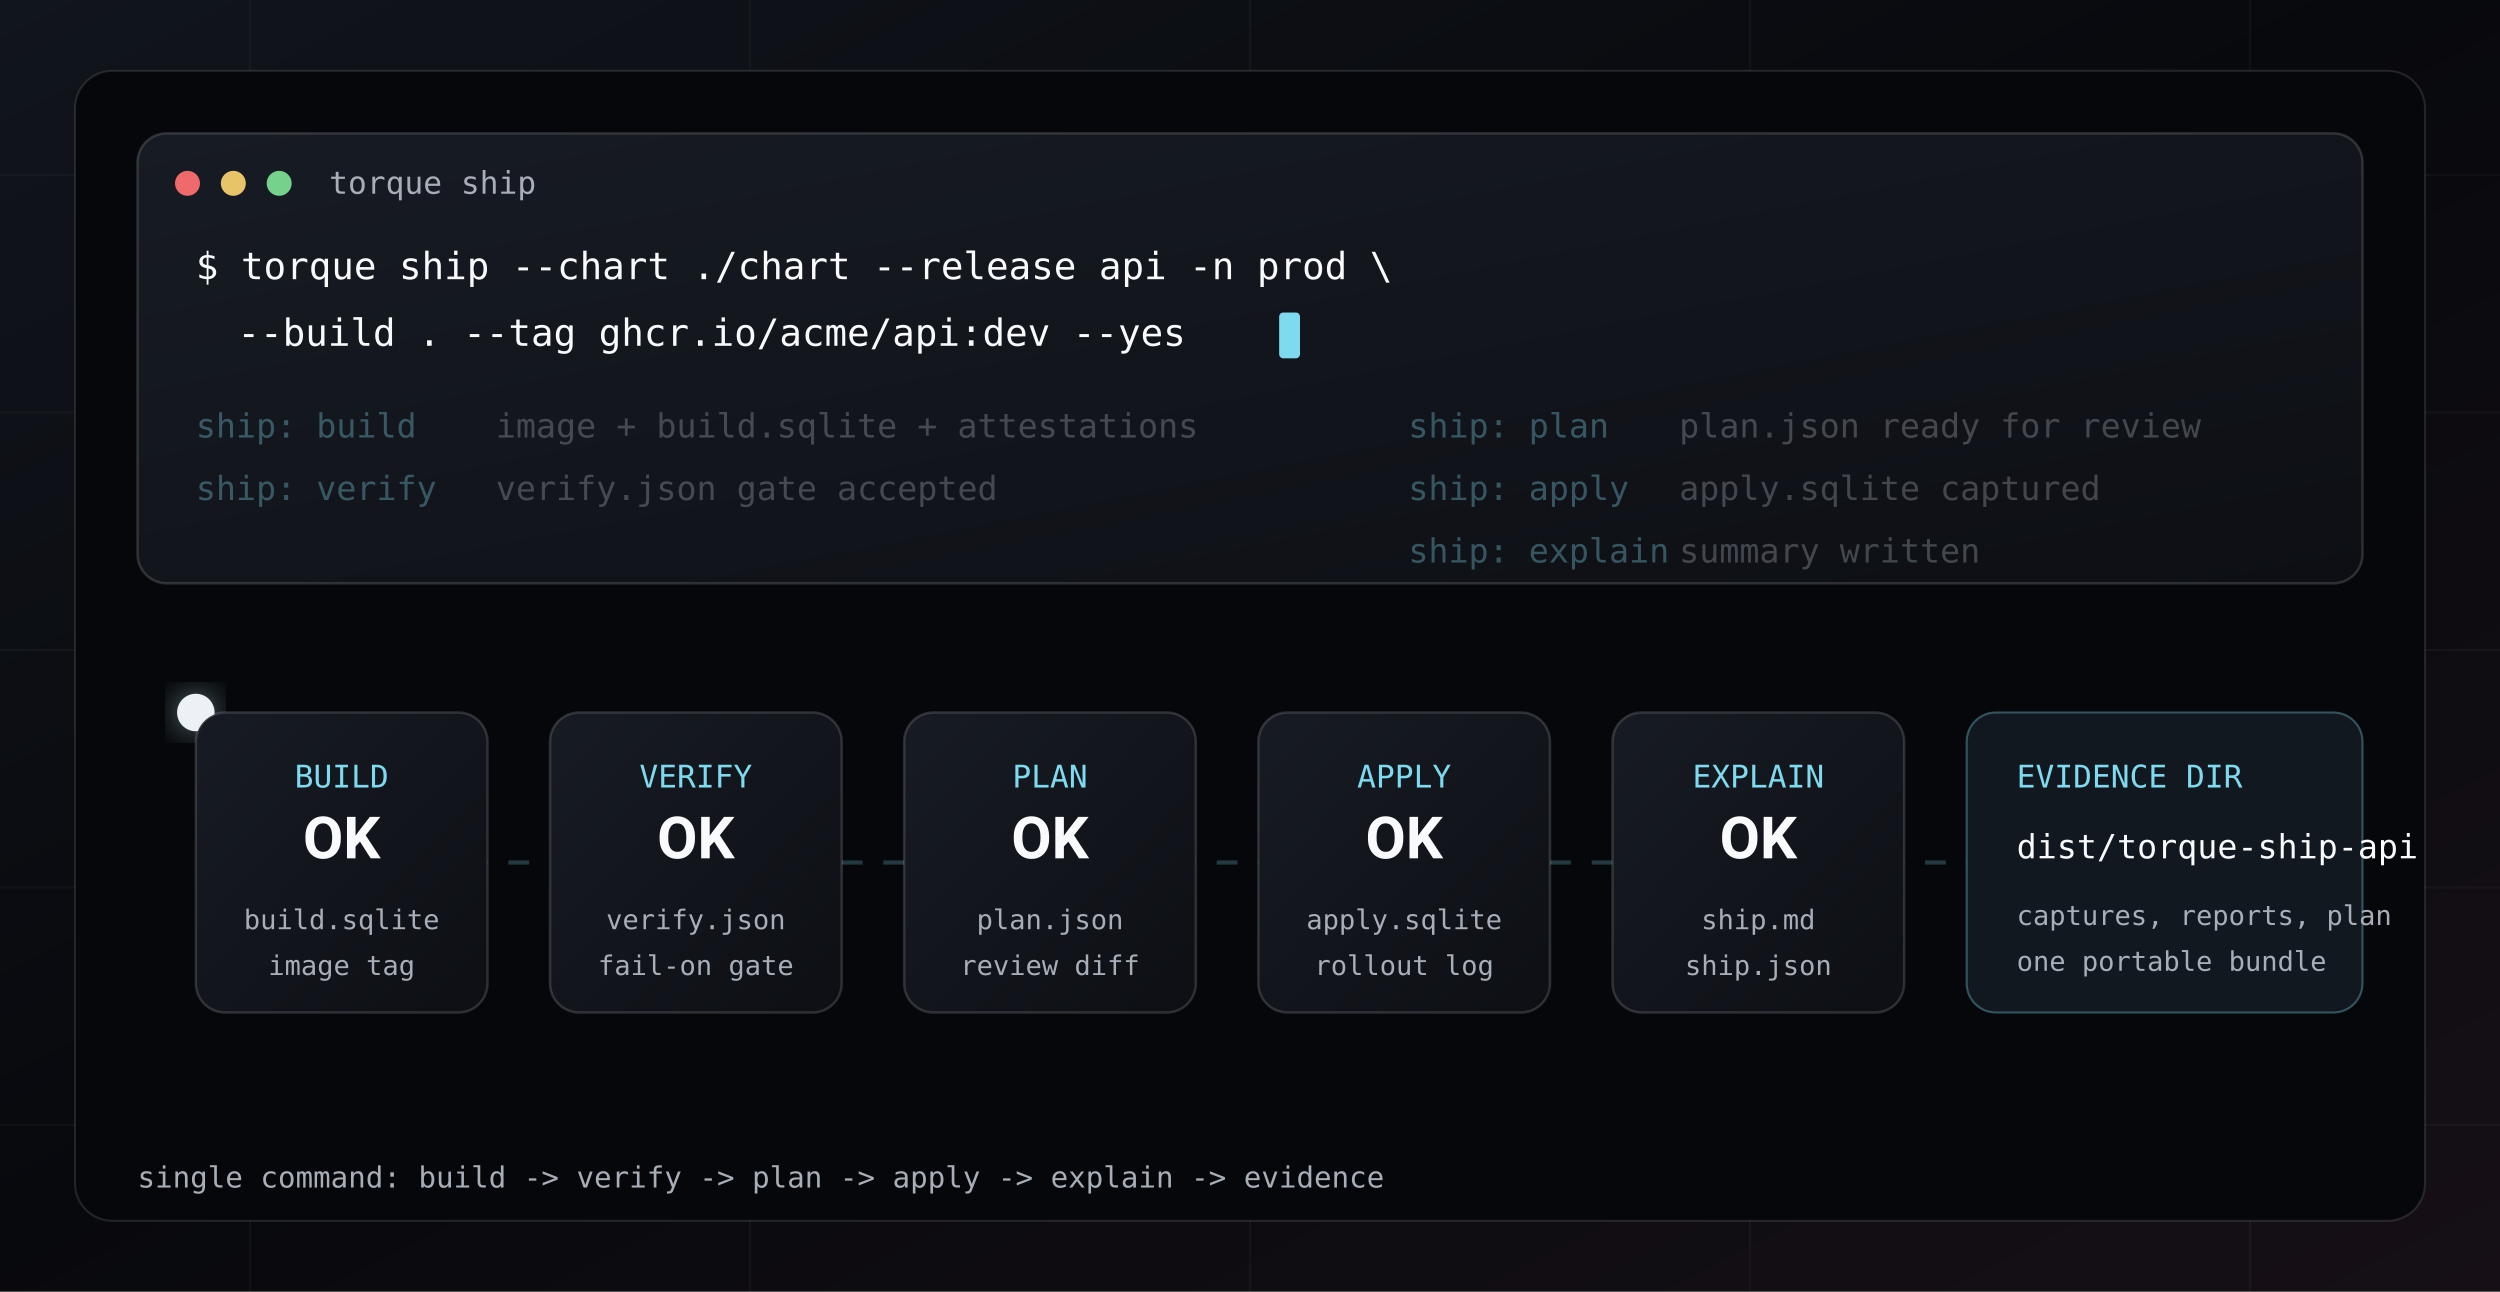
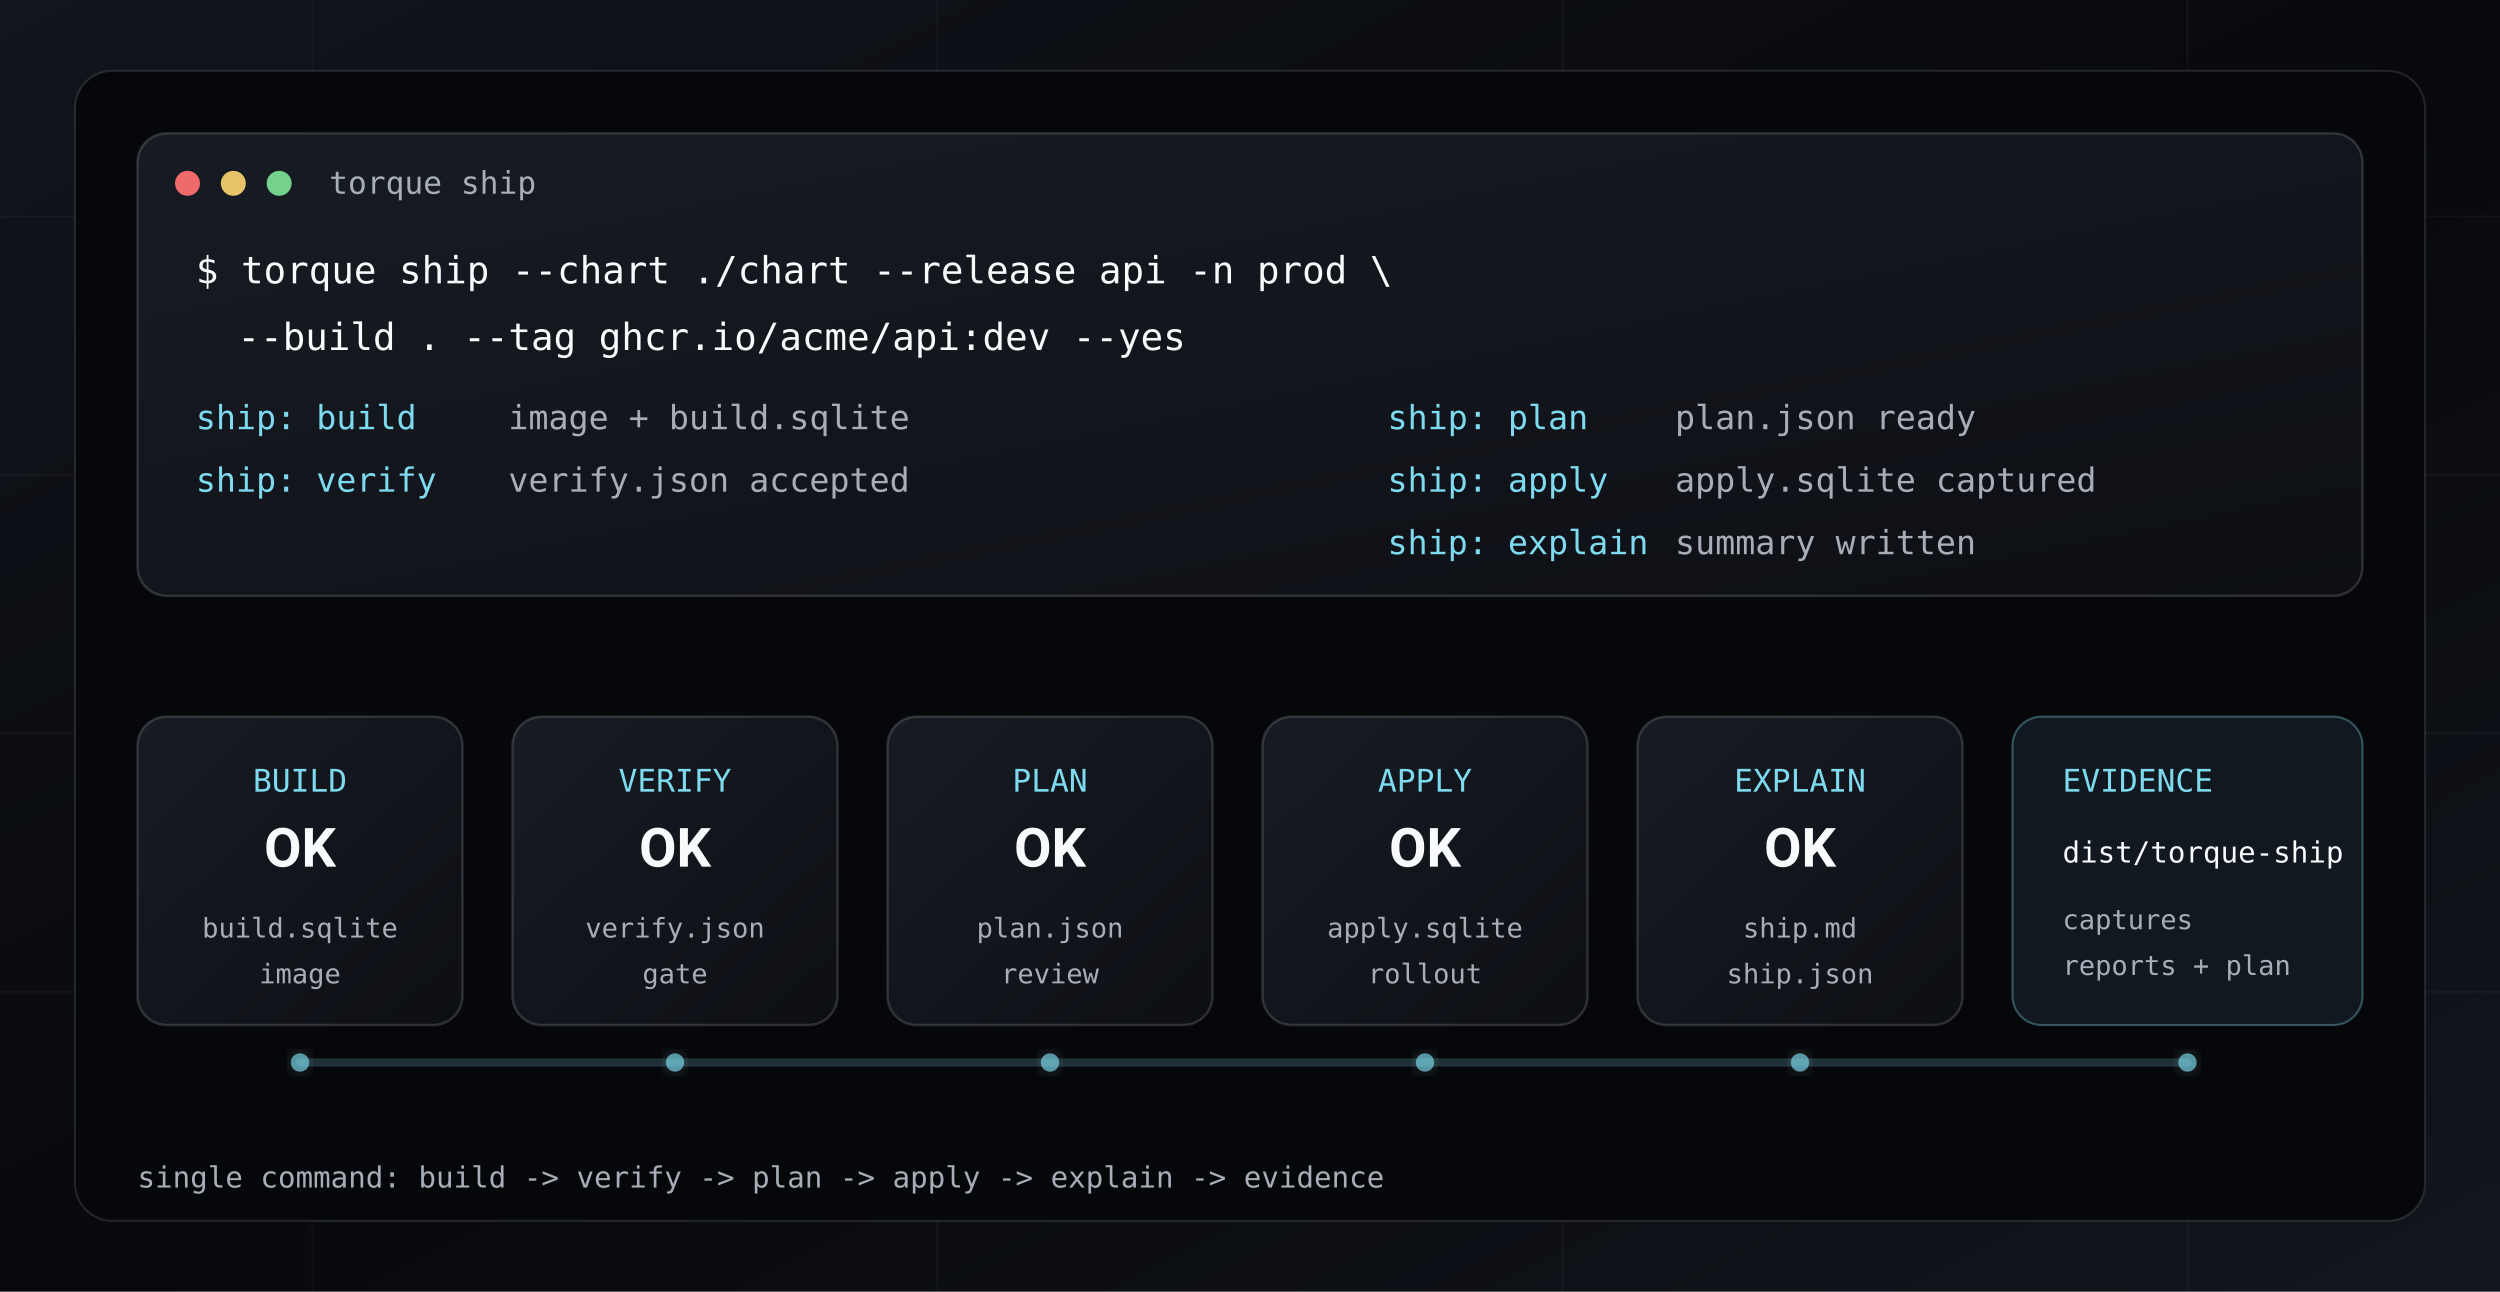
<svg xmlns="http://www.w3.org/2000/svg" viewBox="0 0 1200 620" role="img" aria-labelledby="title desc">
  <defs>
    <linearGradient id="bg" x1="0" y1="0" x2="1" y2="1">
      <stop offset="0" stop-color="#11151c" />
-       <stop offset="0.48" stop-color="#08090d" />
-       <stop offset="1" stop-color="#161016" />
+       <stop offset="0.52" stop-color="#08090d" />
+       <stop offset="1" stop-color="#12161d" />
    </linearGradient>
    <linearGradient id="panel" x1="0" y1="0" x2="1" y2="1">
      <stop offset="0" stop-color="#171b23" />
      <stop offset="1" stop-color="#0d0f14" />
    </linearGradient>
-     <linearGradient id="line" x1="0" y1="0" x2="1" y2="0">
-       <stop offset="0" stop-color="#7edaee" stop-opacity="0" />
-       <stop offset="0.5" stop-color="#7edaee" stop-opacity="0.88" />
-       <stop offset="1" stop-color="#edf1f5" stop-opacity="0" />
+     <linearGradient id="rail" x1="0" y1="0" x2="1" y2="0">
+       <stop offset="0" stop-color="#7edaee" stop-opacity="0.18" />
+       <stop offset="0.5" stop-color="#7edaee" stop-opacity="0.72" />
+       <stop offset="1" stop-color="#edf1f5" stop-opacity="0.18" />
    </linearGradient>
-     <filter id="softGlow" x="-30%" y="-30%" width="160%" height="160%">
-       <feGaussianBlur stdDeviation="8" result="blur" />
-       <feColorMatrix in="blur" type="matrix" values="0 0 0 0 0.49 0 0 0 0 0.85 0 0 0 0 0.93 0 0 0 0.55 0" />
+     <filter id="softGlow" x="-20%" y="-20%" width="140%" height="140%">
+       <feGaussianBlur stdDeviation="4" result="blur" />
+       <feColorMatrix in="blur" type="matrix" values="0 0 0 0 0.49 0 0 0 0 0.85 0 0 0 0 0.93 0 0 0 0.38 0" />
      <feMerge>
        <feMergeNode />
        <feMergeNode in="SourceGraphic" />
      </feMerge>
    </filter>
    <style>
      .mono { font-family: "SF Mono", "Monaco", "Inconsolata", "Fira Code", ui-monospace, monospace; }
      .sans { font-family: -apple-system, BlinkMacSystemFont, "Segoe UI", Roboto, Arial, sans-serif; }
      .muted { fill: #a7aeb8; }
      .bright { fill: #f8fafc; }
      .accent { fill: #7edaee; }
      .panel { fill: url(#panel); stroke: rgba(237,241,245,0.16); stroke-width: 1.2; }
-       .stage { animation: stagePulse 6s ease-in-out infinite; }
-       .stage:nth-of-type(1) { animation-delay: 0s; }
-       .stage:nth-of-type(2) { animation-delay: 0.9s; }
-       .stage:nth-of-type(3) { animation-delay: 1.8s; }
-       .stage:nth-of-type(4) { animation-delay: 2.7s; }
-       .stage:nth-of-type(5) { animation-delay: 3.6s; }
-       .terminal-line { opacity: 0.34; animation: lineReveal 6s steps(1, end) infinite; }
-       .terminal-line.l1 { animation-delay: 0.1s; }
-       .terminal-line.l2 { animation-delay: 1.0s; }
-       .terminal-line.l3 { animation-delay: 1.9s; }
-       .terminal-line.l4 { animation-delay: 2.8s; }
-       .terminal-line.l5 { animation-delay: 3.7s; }
-       .terminal-line.l6 { animation-delay: 4.6s; }
-       .cursor { animation: blink 1s steps(2, start) infinite; }
-       .scan { animation: scan 5.4s cubic-bezier(0.37,0,0.2,1) infinite; }
-       .dash { stroke-dasharray: 10 10; animation: dash 1.2s linear infinite; }
-       @keyframes stagePulse {
-         0%, 14%, 100% { opacity: 0.52; transform: translateY(0); }
-         20%, 34% { opacity: 1; transform: translateY(-6px); }
-         42% { opacity: 0.72; transform: translateY(0); }
+       .flow-rail { stroke: #7edaee; stroke-opacity: 0.2; stroke-width: 4; stroke-linecap: round; }
+       .flow-dash {
+         stroke: #edf1f5;
+         stroke-opacity: 0.72;
+         stroke-width: 3.2;
+         stroke-linecap: round;
+         stroke-dasharray: 24 56;
+         animation: flowDash 6.4s linear infinite;
+         filter: url(#softGlow);
      }
-       @keyframes lineReveal {
-         0%, 8% { opacity: 0.34; }
-         10%, 78% { opacity: 1; }
-         80%, 100% { opacity: 0.46; }
+       .flow-node { fill: #7edaee; opacity: 0.68; filter: url(#softGlow); }
+       @keyframes flowDash {
+         to { stroke-dashoffset: -160; }
      }
-       @keyframes blink {
-         0%, 45% { opacity: 1; }
-         46%, 100% { opacity: 0; }
-       }
-       @keyframes scan {
-         0%, 16% { opacity: 0; transform: translateX(-420px); }
-         35%, 65% { opacity: 0.42; }
-         88%, 100% { opacity: 0; transform: translateX(420px); }
-       }
-       @keyframes dash {
-         to { stroke-dashoffset: -20; }
+       @media (prefers-reduced-motion: reduce) {
+         .flow-dash { animation: none; }
      }
    </style>
  </defs>
-   <rect width="1200" height="620" rx="0" fill="url(#bg)" />
-   <path d="M0 84h1200M0 198h1200M0 312h1200M0 426h1200M0 540h1200M120 0v620M360 0v620M600 0v620M840 0v620M1080 0v620" stroke="#ffffff" stroke-opacity="0.035" />
+   <rect width="1200" height="620" fill="url(#bg)" />
+   <path d="M0 104h1200M0 228h1200M0 352h1200M0 476h1200M150 0v620M450 0v620M750 0v620M1050 0v620" stroke="#ffffff" stroke-opacity="0.032" />
  <rect x="36" y="34" width="1128" height="552" rx="18" fill="#06070a" stroke="#edf1f5" stroke-opacity="0.12" />
  <g transform="translate(66 64)">
-     <rect width="1068" height="216" rx="14" class="panel" />
+     <rect width="1068" height="222" rx="14" class="panel" />
    <circle cx="24" cy="24" r="6" fill="#ef6a6a" />
    <circle cx="46" cy="24" r="6" fill="#e8c468" />
    <circle cx="68" cy="24" r="6" fill="#74d28a" />
    <text x="92" y="29" class="mono muted" font-size="15">torque ship</text>
-     <text x="28" y="70" class="mono bright" font-size="18">$ torque ship --chart ./chart --release api -n prod \</text>
-     <text x="48" y="102" class="mono bright" font-size="18">--build . --tag ghcr.io/acme/api:dev --yes</text>
-     <rect class="cursor" x="548" y="86" width="10" height="22" rx="2" fill="#7edaee" />
-     <g class="terminal-line l1">
-       <text x="28" y="146" class="mono accent" font-size="16">ship: build</text>
-       <text x="172" y="146" class="mono muted" font-size="16">image + build.sqlite + attestations</text>
+     <text x="28" y="72" class="mono bright" font-size="18">$ torque ship --chart ./chart --release api -n prod \</text>
+     <text x="48" y="104" class="mono bright" font-size="18">--build . --tag ghcr.io/acme/api:dev --yes</text>
+     <g transform="translate(28 142)">
+       <text x="0" y="0" class="mono accent" font-size="16">ship: build</text>
+       <text x="150" y="0" class="mono muted" font-size="16">image + build.sqlite</text>
+       <text x="0" y="30" class="mono accent" font-size="16">ship: verify</text>
+       <text x="150" y="30" class="mono muted" font-size="16">verify.json accepted</text>
    </g>
-     <g class="terminal-line l2">
-       <text x="28" y="176" class="mono accent" font-size="16">ship: verify</text>
-       <text x="172" y="176" class="mono muted" font-size="16">verify.json gate accepted</text>
-     </g>
-     <g class="terminal-line l3">
-       <text x="610" y="146" class="mono accent" font-size="16">ship: plan</text>
-       <text x="740" y="146" class="mono muted" font-size="16">plan.json ready for review</text>
-     </g>
-     <g class="terminal-line l4">
-       <text x="610" y="176" class="mono accent" font-size="16">ship: apply</text>
-       <text x="740" y="176" class="mono muted" font-size="16">apply.sqlite captured</text>
-     </g>
-     <g class="terminal-line l5">
-       <text x="610" y="206" class="mono accent" font-size="16">ship: explain</text>
-       <text x="740" y="206" class="mono muted" font-size="16">summary written</text>
+     <g transform="translate(600 142)">
+       <text x="0" y="0" class="mono accent" font-size="16">ship: plan</text>
+       <text x="138" y="0" class="mono muted" font-size="16">plan.json ready</text>
+       <text x="0" y="30" class="mono accent" font-size="16">ship: apply</text>
+       <text x="138" y="30" class="mono muted" font-size="16">apply.sqlite captured</text>
+       <text x="0" y="60" class="mono accent" font-size="16">ship: explain</text>
+       <text x="138" y="60" class="mono muted" font-size="16">summary written</text>
    </g>
  </g>
-   <g transform="translate(94 342)">
-     <path id="flowPath" d="M70 72H240H410H580H750H920" fill="none" stroke="url(#line)" stroke-width="4" />
-     <path d="M70 72H920" fill="none" stroke="#7edaee" stroke-opacity="0.24" stroke-width="2" class="dash" />
-     <circle r="9" fill="#edf1f5" filter="url(#softGlow)">
-       <animateMotion dur="6s" repeatCount="indefinite" path="M70 72H240H410H580H750H920" />
-     </circle>
-     <g class="stage" transform="translate(0 0)">
-       <rect width="140" height="144" rx="14" class="panel" />
-       <text x="70" y="36" text-anchor="middle" class="mono accent" font-size="15">BUILD</text>
-       <text x="70" y="70" text-anchor="middle" class="sans bright" font-size="28" font-weight="760">OK</text>
-       <text x="70" y="104" text-anchor="middle" class="mono muted" font-size="13">build.sqlite</text>
-       <text x="70" y="126" text-anchor="middle" class="mono muted" font-size="13">image tag</text>
+   <g transform="translate(66 344)">
+     <g transform="translate(0 0)">
+       <rect width="156" height="148" rx="14" class="panel" />
+       <text x="78" y="36" text-anchor="middle" class="mono accent" font-size="15">BUILD</text>
+       <text x="78" y="72" text-anchor="middle" class="sans bright" font-size="26" font-weight="760">OK</text>
+       <text x="78" y="106" text-anchor="middle" class="mono muted" font-size="13">build.sqlite</text>
+       <text x="78" y="128" text-anchor="middle" class="mono muted" font-size="13">image</text>
    </g>
-     <g class="stage" transform="translate(170 0)">
-       <rect width="140" height="144" rx="14" class="panel" />
-       <text x="70" y="36" text-anchor="middle" class="mono accent" font-size="15">VERIFY</text>
-       <text x="70" y="70" text-anchor="middle" class="sans bright" font-size="28" font-weight="760">OK</text>
-       <text x="70" y="104" text-anchor="middle" class="mono muted" font-size="13">verify.json</text>
-       <text x="70" y="126" text-anchor="middle" class="mono muted" font-size="13">fail-on gate</text>
+     <g transform="translate(180 0)">
+       <rect width="156" height="148" rx="14" class="panel" />
+       <text x="78" y="36" text-anchor="middle" class="mono accent" font-size="15">VERIFY</text>
+       <text x="78" y="72" text-anchor="middle" class="sans bright" font-size="26" font-weight="760">OK</text>
+       <text x="78" y="106" text-anchor="middle" class="mono muted" font-size="13">verify.json</text>
+       <text x="78" y="128" text-anchor="middle" class="mono muted" font-size="13">gate</text>
    </g>
-     <g class="stage" transform="translate(340 0)">
-       <rect width="140" height="144" rx="14" class="panel" />
-       <text x="70" y="36" text-anchor="middle" class="mono accent" font-size="15">PLAN</text>
-       <text x="70" y="70" text-anchor="middle" class="sans bright" font-size="28" font-weight="760">OK</text>
-       <text x="70" y="104" text-anchor="middle" class="mono muted" font-size="13">plan.json</text>
-       <text x="70" y="126" text-anchor="middle" class="mono muted" font-size="13">review diff</text>
+     <g transform="translate(360 0)">
+       <rect width="156" height="148" rx="14" class="panel" />
+       <text x="78" y="36" text-anchor="middle" class="mono accent" font-size="15">PLAN</text>
+       <text x="78" y="72" text-anchor="middle" class="sans bright" font-size="26" font-weight="760">OK</text>
+       <text x="78" y="106" text-anchor="middle" class="mono muted" font-size="13">plan.json</text>
+       <text x="78" y="128" text-anchor="middle" class="mono muted" font-size="13">review</text>
    </g>
-     <g class="stage" transform="translate(510 0)">
-       <rect width="140" height="144" rx="14" class="panel" />
-       <text x="70" y="36" text-anchor="middle" class="mono accent" font-size="15">APPLY</text>
-       <text x="70" y="70" text-anchor="middle" class="sans bright" font-size="28" font-weight="760">OK</text>
-       <text x="70" y="104" text-anchor="middle" class="mono muted" font-size="13">apply.sqlite</text>
-       <text x="70" y="126" text-anchor="middle" class="mono muted" font-size="13">rollout log</text>
+     <g transform="translate(540 0)">
+       <rect width="156" height="148" rx="14" class="panel" />
+       <text x="78" y="36" text-anchor="middle" class="mono accent" font-size="15">APPLY</text>
+       <text x="78" y="72" text-anchor="middle" class="sans bright" font-size="26" font-weight="760">OK</text>
+       <text x="78" y="106" text-anchor="middle" class="mono muted" font-size="13">apply.sqlite</text>
+       <text x="78" y="128" text-anchor="middle" class="mono muted" font-size="13">rollout</text>
    </g>
-     <g class="stage" transform="translate(680 0)">
-       <rect width="140" height="144" rx="14" class="panel" />
-       <text x="70" y="36" text-anchor="middle" class="mono accent" font-size="15">EXPLAIN</text>
-       <text x="70" y="70" text-anchor="middle" class="sans bright" font-size="28" font-weight="760">OK</text>
-       <text x="70" y="104" text-anchor="middle" class="mono muted" font-size="13">ship.md</text>
-       <text x="70" y="126" text-anchor="middle" class="mono muted" font-size="13">ship.json</text>
+     <g transform="translate(720 0)">
+       <rect width="156" height="148" rx="14" class="panel" />
+       <text x="78" y="36" text-anchor="middle" class="mono accent" font-size="15">EXPLAIN</text>
+       <text x="78" y="72" text-anchor="middle" class="sans bright" font-size="26" font-weight="760">OK</text>
+       <text x="78" y="106" text-anchor="middle" class="mono muted" font-size="13">ship.md</text>
+       <text x="78" y="128" text-anchor="middle" class="mono muted" font-size="13">ship.json</text>
    </g>
-     <g transform="translate(850 0)">
-       <rect width="190" height="144" rx="14" fill="#111820" stroke="#7edaee" stroke-opacity="0.34" />
-       <text x="24" y="36" class="mono accent" font-size="15">EVIDENCE DIR</text>
-       <text x="24" y="70" class="mono bright" font-size="16">dist/torque-ship-api</text>
-       <text x="24" y="102" class="mono muted" font-size="13">captures, reports, plan</text>
-       <text x="24" y="124" class="mono muted" font-size="13">one portable bundle</text>
+     <g transform="translate(900 0)">
+       <rect width="168" height="148" rx="14" fill="#111820" stroke="#7edaee" stroke-opacity="0.34" />
+       <text x="24" y="36" class="mono accent" font-size="15">EVIDENCE</text>
+       <text x="24" y="70" class="mono bright" font-size="14">dist/torque-ship</text>
+       <text x="24" y="102" class="mono muted" font-size="13">captures</text>
+       <text x="24" y="124" class="mono muted" font-size="13">reports + plan</text>
    </g>
+     <path class="flow-rail" d="M78 166H984" fill="none" />
+     <path class="flow-dash" d="M78 166H984" fill="none" />
+     <circle class="flow-node" cx="78" cy="166" r="4.4" />
+     <circle class="flow-node" cx="258" cy="166" r="4.4" />
+     <circle class="flow-node" cx="438" cy="166" r="4.4" />
+     <circle class="flow-node" cx="618" cy="166" r="4.4" />
+     <circle class="flow-node" cx="798" cy="166" r="4.4" />
+     <circle class="flow-node" cx="984" cy="166" r="4.4" />
  </g>
-   <rect class="scan" x="0" y="34" width="220" height="552" fill="url(#line)" opacity="0" />
  <text x="66" y="570" class="mono muted" font-size="14">single command: build -&gt; verify -&gt; plan -&gt; apply -&gt; explain -&gt; evidence</text>
</svg>
